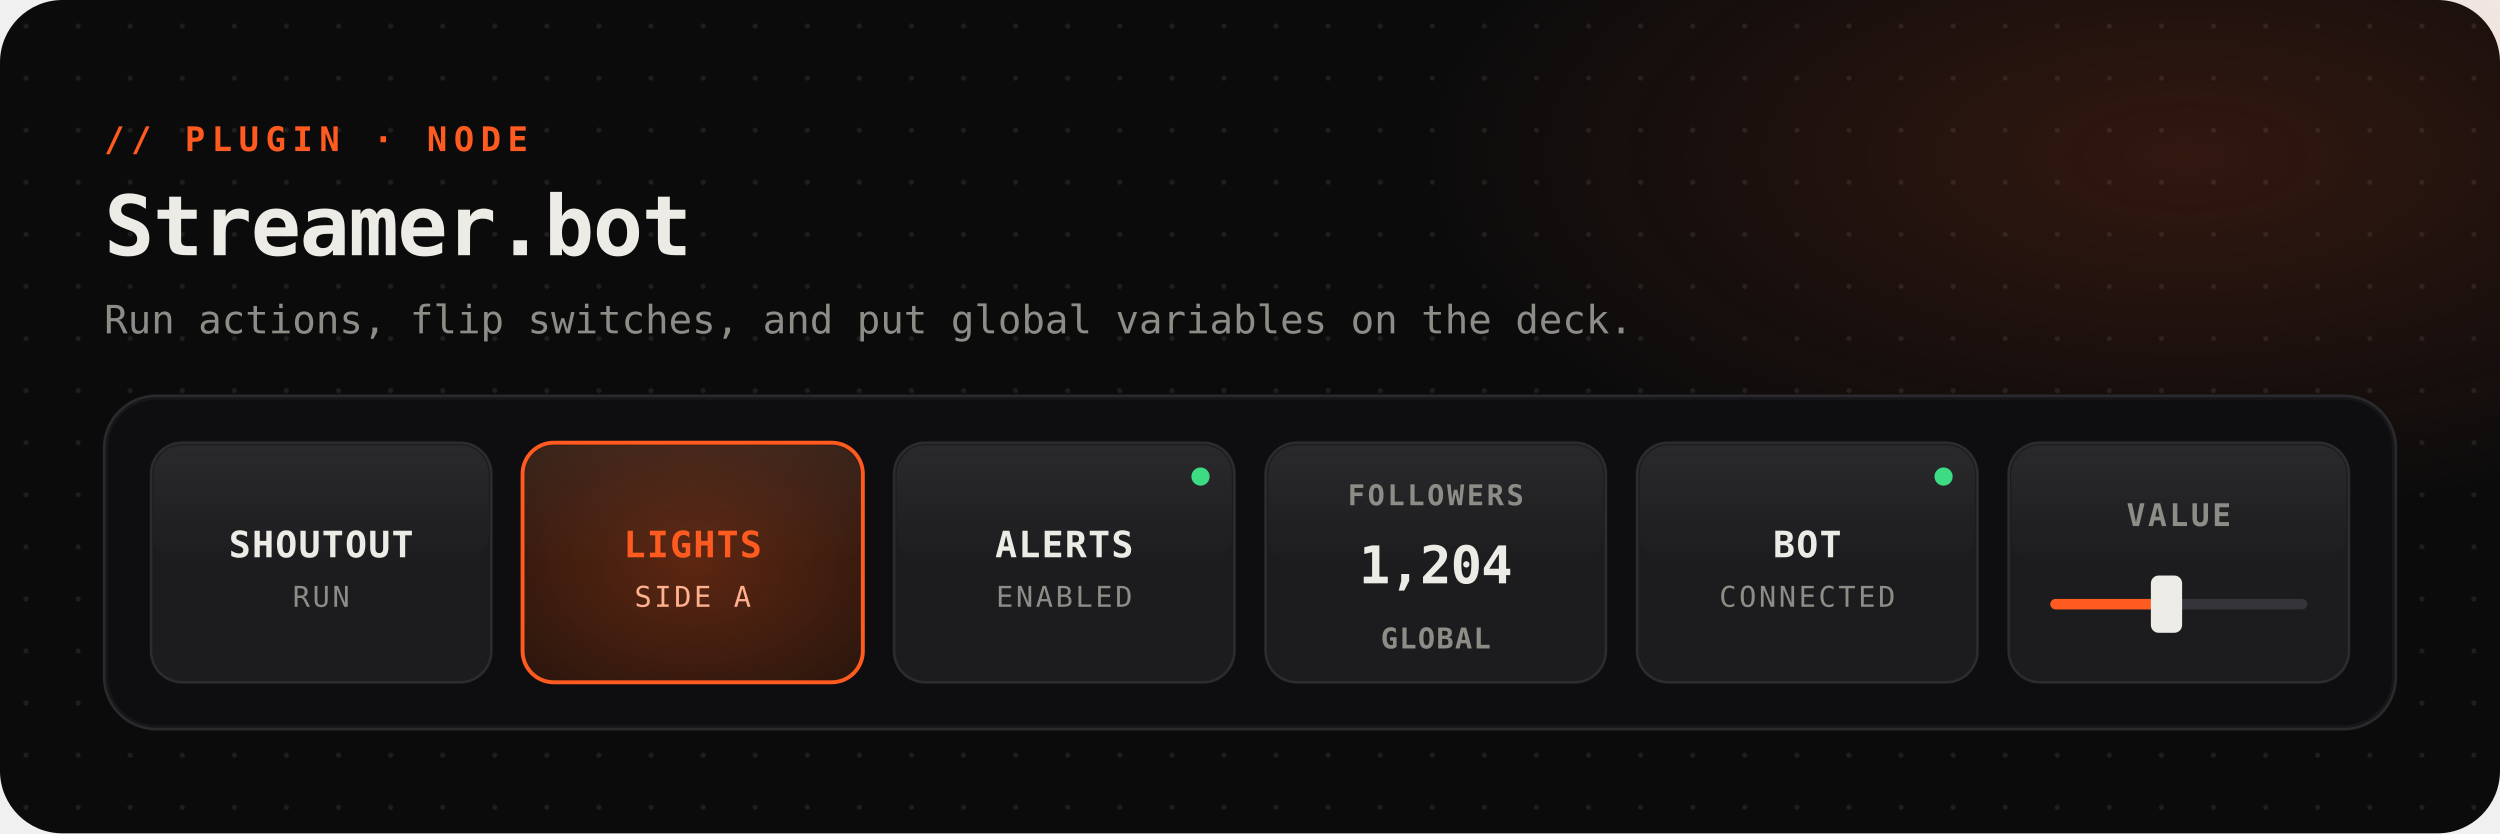
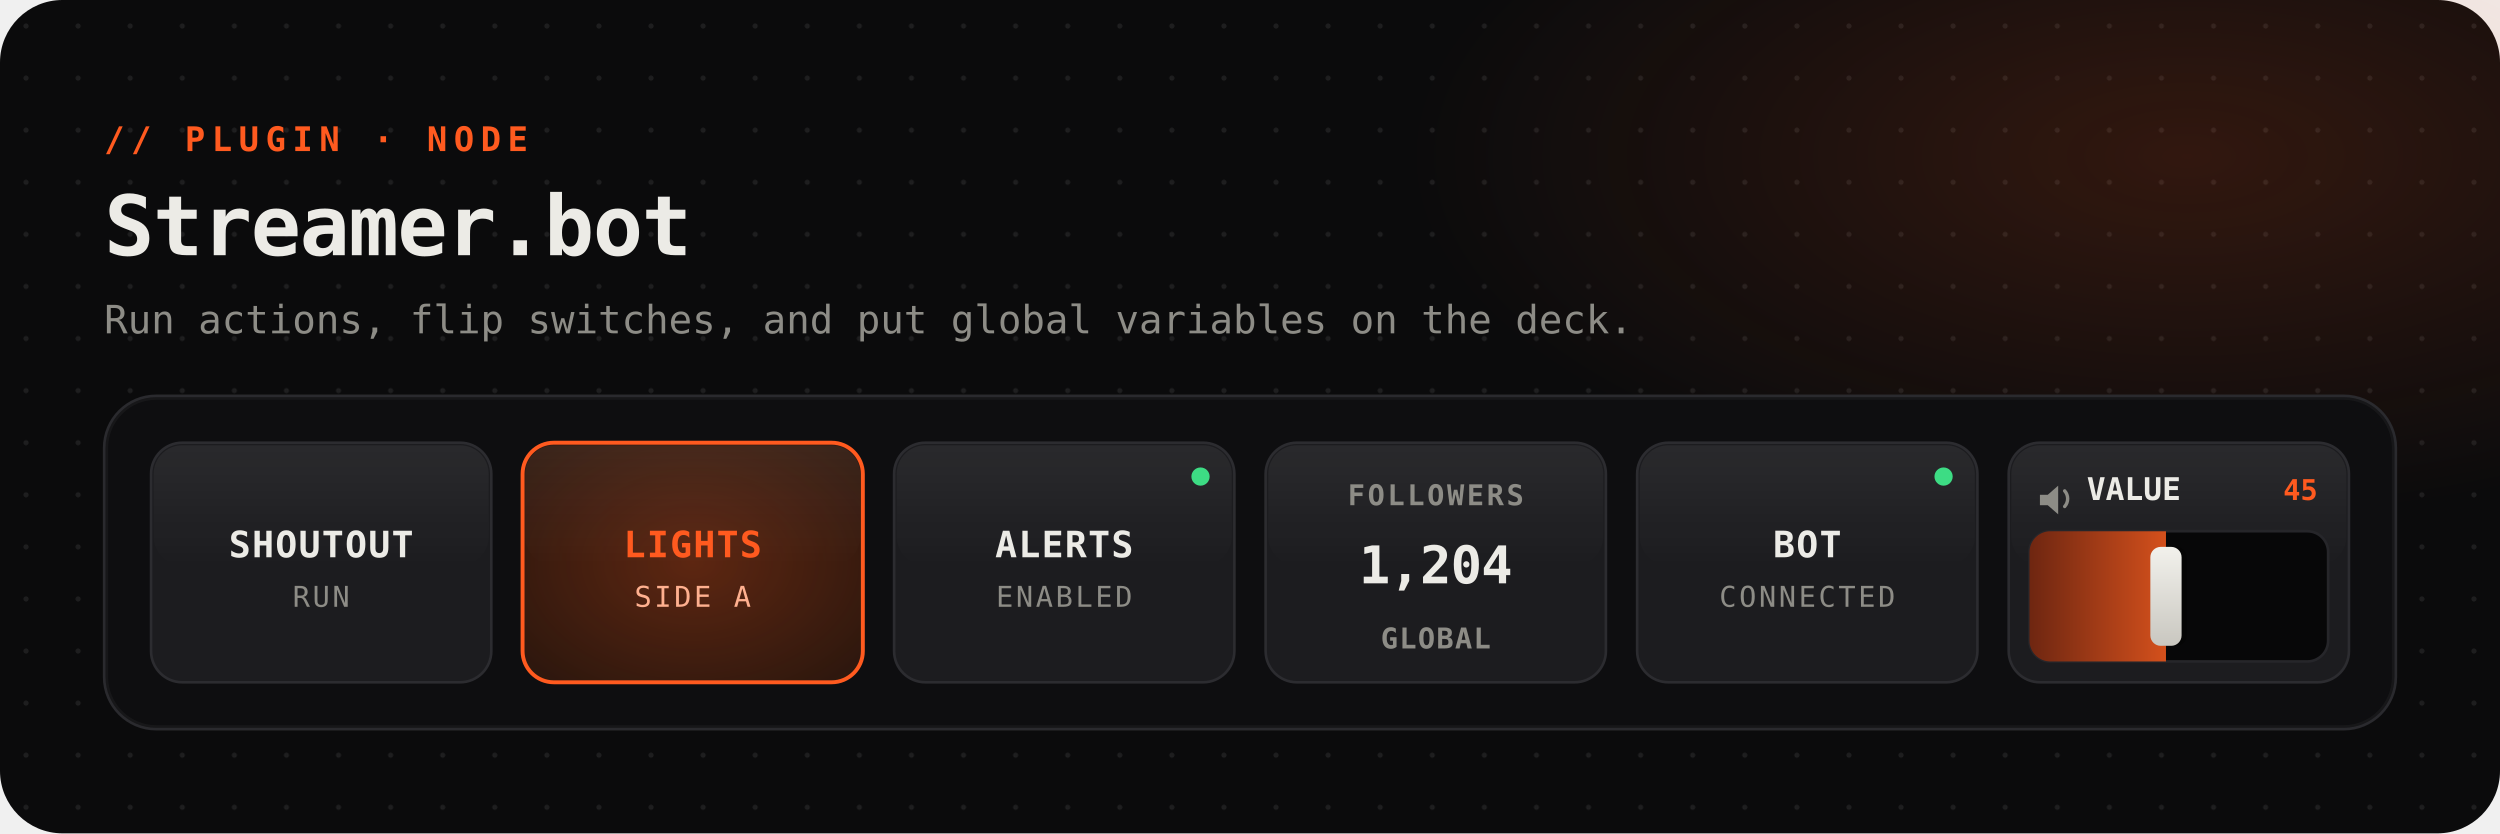
<svg xmlns="http://www.w3.org/2000/svg" width="960" height="320" viewBox="0 0 960 320" role="img" aria-label="Streamer.bot: Run actions, flip switches, and put global variables on the deck.">
  <defs>
    <pattern id="dots" width="20" height="20" patternUnits="userSpaceOnUse">
      <circle cx="10" cy="10" r="1" fill="#ffffff14" />
    </pattern>
    <radialGradient id="halo" cx="0.5" cy="0.5" r="0.5">
      <stop offset="0" stop-color="#ff5a1f" stop-opacity="0.16" />
      <stop offset="1" stop-color="#ff5a1f" stop-opacity="0" />
    </radialGradient>
    <linearGradient id="keyshine" x1="0" y1="0" x2="0" y2="1">
      <stop offset="0" stop-color="#ffffff" stop-opacity="0.06" />
      <stop offset="1" stop-color="#ffffff" stop-opacity="0" />
    </linearGradient>
    <radialGradient id="litglow" cx="0.5" cy="0.5" r="0.7">
      <stop offset="0" stop-color="#ff5a1f" stop-opacity="0.24" />
      <stop offset="1" stop-color="#ff5a1f" stop-opacity="0" />
    </radialGradient>
    <linearGradient id="art" x1="0" y1="0" x2="1" y2="1">
      <stop offset="0" stop-color="#ff5a1f" />
      <stop offset="0.55" stop-color="#7c2d12" />
      <stop offset="1" stop-color="#1e1b4b" />
+     </linearGradient>
+     <linearGradient id="faderfill" x1="0" y1="0" x2="0" y2="1">
+       <stop offset="0" stop-color="#d4501c" />
+       <stop offset="1" stop-color="#6e2611" />
+     </linearGradient>
+     <linearGradient id="faderfillh" x1="1" y1="0" x2="0" y2="0">
+       <stop offset="0" stop-color="#d4501c" />
+       <stop offset="1" stop-color="#6e2611" />
+     </linearGradient>
+     <linearGradient id="knob" x1="0" y1="0" x2="0" y2="1">
+       <stop offset="0" stop-color="#f2f1ec" />
+       <stop offset="1" stop-color="#c9c7c0" />
    </linearGradient>
    <linearGradient id="fade" x1="0" y1="0" x2="1" y2="0">
      <stop offset="0" stop-color="#0b0b0c" stop-opacity="0.9" />
      <stop offset="0.5" stop-color="#0b0b0c" stop-opacity="0.2" />
      <stop offset="1" stop-color="#0b0b0c" stop-opacity="0" />
    </linearGradient>
  </defs>
  <rect width="960" height="320" rx="24" fill="#0b0b0c" />
  <rect width="960" height="320" rx="24" fill="url(#dots)" />
  <ellipse cx="840" cy="60" rx="300" ry="140" fill="url(#halo)" />
  <text x="40" y="58" font-family="ui-monospace,'SF Mono','JetBrains Mono','Cascadia Mono',Menlo,Consolas,monospace" font-size="13" font-weight="600" letter-spacing="2.5" text-anchor="start" fill="#ff5a1f">// PLUGIN · NODE</text>
  <text x="40" y="98" font-family="ui-monospace,'SF Mono','JetBrains Mono','Cascadia Mono',Menlo,Consolas,monospace" font-size="32" font-weight="600" letter-spacing="-0.5" text-anchor="start" fill="#ecebe6">Streamer.bot</text>
  <text x="40" y="128" font-family="ui-monospace,'SF Mono','JetBrains Mono','Cascadia Mono',Menlo,Consolas,monospace" font-size="15" font-weight="400" letter-spacing="0" text-anchor="start" fill="#8d8c86">Run actions, flip switches, and put global variables on the deck.</text>
  <rect x="40" y="152" width="880" height="128" rx="20" fill="#0e0e10" stroke="#2a2a2e" />
  <rect x="41" y="153" width="878" height="126" rx="19" fill="none" stroke="#ffffff" stroke-opacity="0.04" />
  <rect x="58" y="170" width="130.667" height="92" rx="12" fill="#1c1c1f" stroke="#2c2c30" stroke-width="1" />
  <rect x="59" y="171" width="128.667" height="46" rx="11" fill="url(#keyshine)" />
  <text x="123.333" y="214" font-family="ui-monospace,'SF Mono','JetBrains Mono','Cascadia Mono',Menlo,Consolas,monospace" font-size="14" font-weight="700" letter-spacing="0.5" text-anchor="middle" fill="#ecebe6">SHOUTOUT</text>
  <text x="123.333" y="233" font-family="ui-monospace,'SF Mono','JetBrains Mono','Cascadia Mono',Menlo,Consolas,monospace" font-size="11" font-weight="400" letter-spacing="1" text-anchor="middle" fill="#8d8c86">RUN</text>
  <rect x="200.667" y="170" width="130.667" height="92" rx="12" fill="#2a160d" stroke="#ff5a1f" stroke-width="1.5" />
  <rect x="201.667" y="171" width="128.667" height="46" rx="11" fill="url(#keyshine)" />
  <rect x="200.667" y="170" width="130.667" height="92" rx="12" fill="url(#litglow)" />
  <text x="266" y="214" font-family="ui-monospace,'SF Mono','JetBrains Mono','Cascadia Mono',Menlo,Consolas,monospace" font-size="14" font-weight="700" letter-spacing="0.5" text-anchor="middle" fill="#ff5a1f">LIGHTS</text>
  <text x="266" y="233" font-family="ui-monospace,'SF Mono','JetBrains Mono','Cascadia Mono',Menlo,Consolas,monospace" font-size="11" font-weight="400" letter-spacing="1" text-anchor="middle" fill="#ffb08f">SIDE A</text>
  <rect x="343.333" y="170" width="130.667" height="92" rx="12" fill="#1c1c1f" stroke="#2c2c30" stroke-width="1" />
  <rect x="344.333" y="171" width="128.667" height="46" rx="11" fill="url(#keyshine)" />
  <text x="408.667" y="214" font-family="ui-monospace,'SF Mono','JetBrains Mono','Cascadia Mono',Menlo,Consolas,monospace" font-size="14" font-weight="700" letter-spacing="0.5" text-anchor="middle" fill="#ecebe6">ALERTS</text>
  <text x="408.667" y="233" font-family="ui-monospace,'SF Mono','JetBrains Mono','Cascadia Mono',Menlo,Consolas,monospace" font-size="11" font-weight="400" letter-spacing="1" text-anchor="middle" fill="#8d8c86">ENABLED</text>
  <circle cx="461" cy="183" r="3.5" fill="#3ddc84" />
  <rect x="486" y="170" width="130.667" height="92" rx="12" fill="#1c1c1f" stroke="#2c2c30" stroke-width="1" />
  <rect x="487" y="171" width="128.667" height="46" rx="11" fill="url(#keyshine)" />
  <text x="551.333" y="194" font-family="ui-monospace,'SF Mono','JetBrains Mono','Cascadia Mono',Menlo,Consolas,monospace" font-size="11" font-weight="600" letter-spacing="1" text-anchor="middle" fill="#8d8c86">FOLLOWERS</text>
  <text x="551.333" y="224" font-family="ui-monospace,'SF Mono','JetBrains Mono','Cascadia Mono',Menlo,Consolas,monospace" font-size="20" font-weight="700" letter-spacing="-0.3" text-anchor="middle" fill="#ecebe6">1,204</text>
  <text x="551.333" y="249" font-family="ui-monospace,'SF Mono','JetBrains Mono','Cascadia Mono',Menlo,Consolas,monospace" font-size="11" font-weight="600" letter-spacing="0.5" text-anchor="middle" fill="#8d8c86">GLOBAL</text>
  <rect x="628.667" y="170" width="130.667" height="92" rx="12" fill="#1c1c1f" stroke="#2c2c30" stroke-width="1" />
  <rect x="629.667" y="171" width="128.667" height="46" rx="11" fill="url(#keyshine)" />
  <text x="694" y="214" font-family="ui-monospace,'SF Mono','JetBrains Mono','Cascadia Mono',Menlo,Consolas,monospace" font-size="14" font-weight="700" letter-spacing="0.5" text-anchor="middle" fill="#ecebe6">BOT</text>
  <text x="694" y="233" font-family="ui-monospace,'SF Mono','JetBrains Mono','Cascadia Mono',Menlo,Consolas,monospace" font-size="11" font-weight="400" letter-spacing="1" text-anchor="middle" fill="#8d8c86">CONNECTED</text>
  <circle cx="746.333" cy="183" r="3.5" fill="#3ddc84" />
  <rect x="771.333" y="170" width="130.667" height="92" rx="12" fill="#1c1c1f" stroke="#2c2c30" stroke-width="1" />
  <rect x="772.333" y="171" width="128.667" height="46" rx="11" fill="url(#keyshine)" />
-   <text x="836.667" y="202" font-family="ui-monospace,'SF Mono','JetBrains Mono','Cascadia Mono',Menlo,Consolas,monospace" font-size="12" font-weight="700" letter-spacing="1" text-anchor="middle" fill="#8d8c86">VALUE</text>
-   <line x1="789.333" y1="232" x2="884" y2="232" stroke="#34343a" stroke-width="4" stroke-linecap="round" />
-   <line x1="789.333" y1="232" x2="831.933" y2="232" stroke="#ff5a1f" stroke-width="4" stroke-linecap="round" />
-   <rect x="825.933" y="221" width="12" height="22" rx="3" fill="#ecebe6" />
+   <path d="M783.333,190h3l4,-3.5v11l-4,-3.5h-3z" fill="#8d8c86" />
+   <path d="M792.833,188.5a4.5,4.5 0 0 1 0,6" fill="none" stroke="#8d8c86" stroke-width="1.3" stroke-linecap="round" />
+   <text x="801.333" y="192" font-family="ui-monospace,'SF Mono','JetBrains Mono','Cascadia Mono',Menlo,Consolas,monospace" font-size="12" font-weight="600" letter-spacing="0" text-anchor="start" fill="#ecebe6">VALUE</text>
+   <text x="890" y="192" font-family="ui-monospace,'SF Mono','JetBrains Mono','Cascadia Mono',Menlo,Consolas,monospace" font-size="11" font-weight="700" letter-spacing="0" text-anchor="end" fill="#ff5a1f">45</text>
+   <rect x="779.333" y="204" width="114.667" height="50" rx="8" fill="#070708" stroke="#26262a" />
+   <path d="M787.333,204H831.733v50H787.333a8,8 0 0 1 -8,-8v-34a8,8 0 0 1 8,-8z" fill="url(#faderfillh)" />
+   <rect x="827.733" y="210" width="12" height="38" rx="4" fill="#000000" opacity="0.35" />
+   <rect x="825.733" y="210" width="12" height="38" rx="4" fill="url(#knob)" />
</svg>
